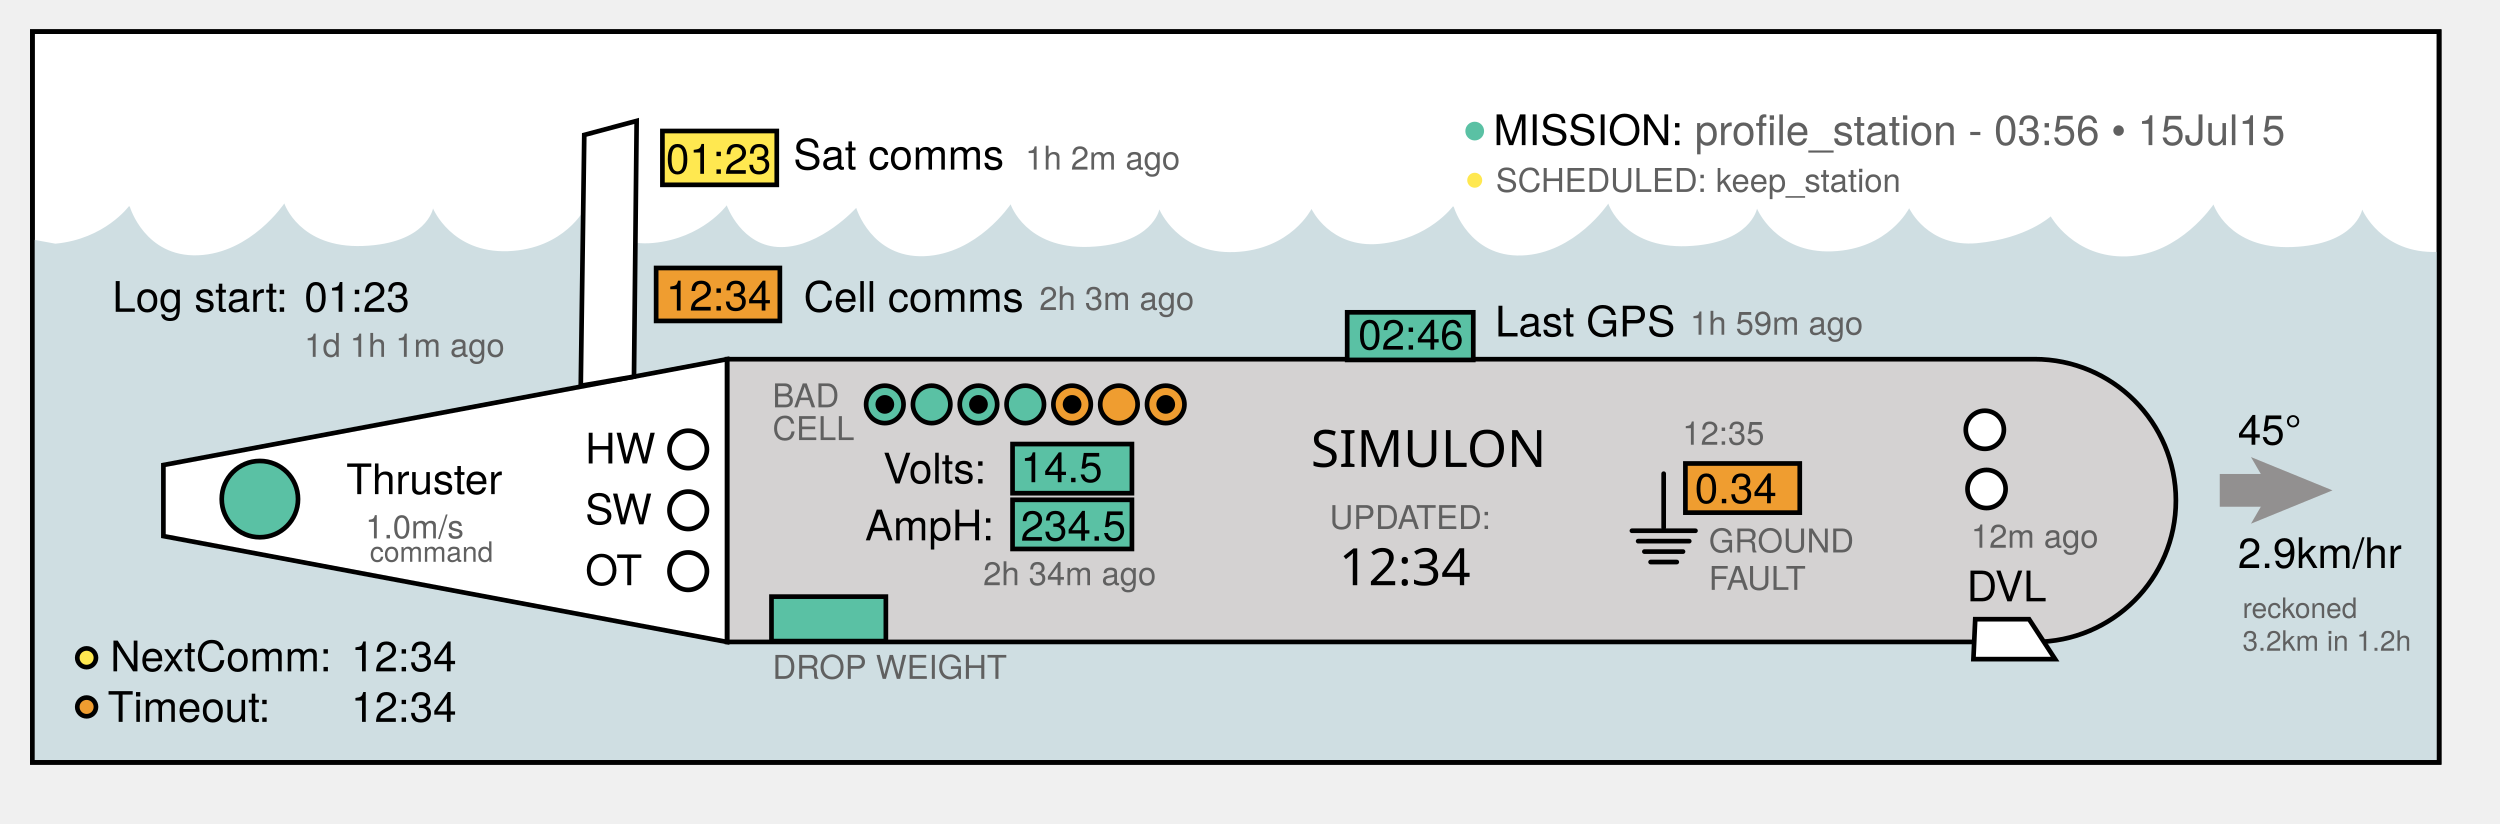
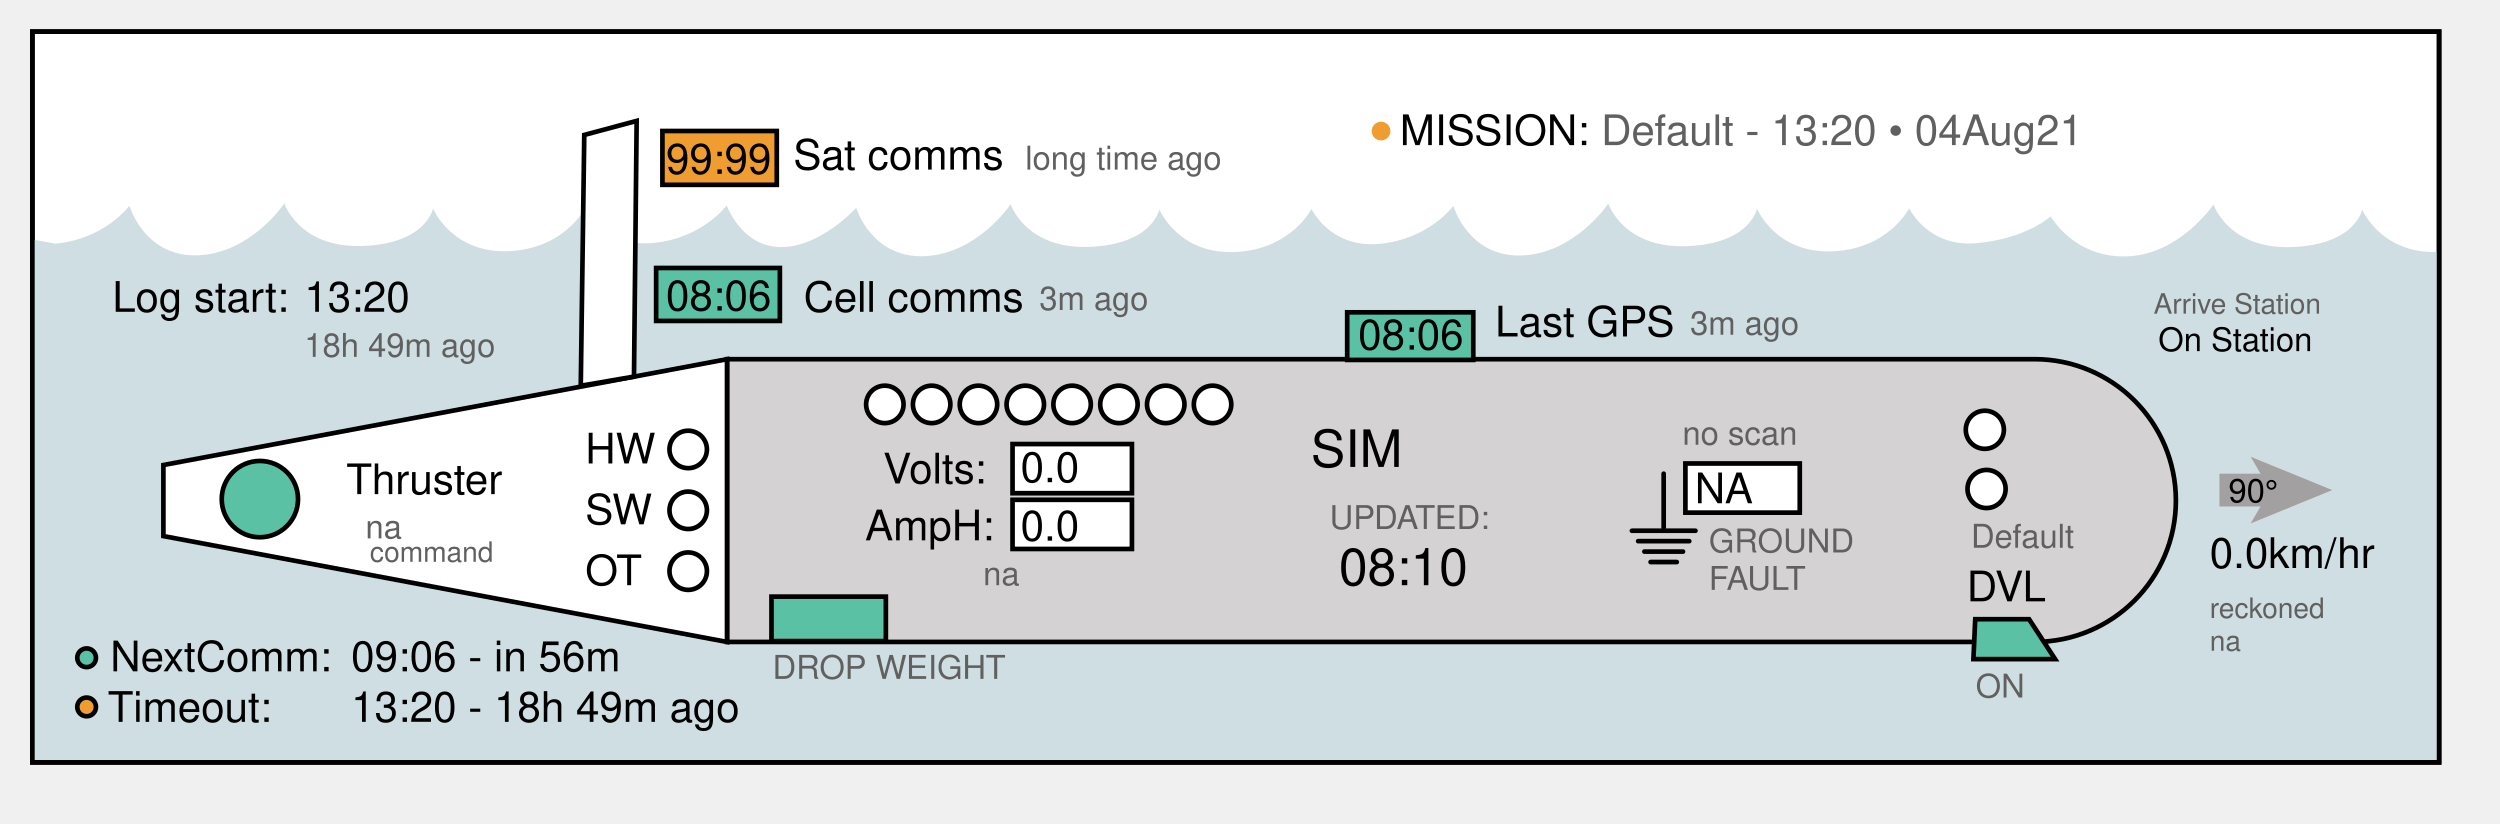
<svg xmlns="http://www.w3.org/2000/svg" version="1.1" id="Layer_1" x="0px" y="0px" viewBox="120 155 534 176" xml:space="preserve">
  <style type="text/css">
	.st0{fill:#CFDEE2;} 
	.st1{fill:none;stroke:#000000; }
	.st2{fill:#D4D2D2;stroke:#000000; } 
	.st3{fill:#FFFFFF;stroke:#000000; } 
	.st4{fill:#5AC1A4;stroke:#000000; } 
	.st5{fill:#FFE850;stroke:#000000; } 
	.st6{fill:#EF9D30;stroke:#000000; } 
	.st7{fill:#FFFFFF;stroke:#000000;stroke-linecap:round; }
	.st8{fill:#C6C4C4;stroke:#000000;stroke-linecap:round; }
- 	.st9{font-family:'HelveticaNeue';}
+ 	.st9{font-family:HelveticaNeue, Helvetica, Arial, sans-serif;}
	.st10{font-size:9px;}
	.st11{fill:#6D6E6E;stroke:#000000; } 
	.st12{fill:#606060;}  
	.st13{font-size:7px;}
- 	.st14{font-family:'HelveticaNeue-Medium';}
+ 	.st14{font-family:HelveticaNeue-Medium, Helvetica, Arial, sans-serif; }
	.st15{font-size:11px;}
- 	.st16{fill:#929090;} 
+ 	.st16{fill:#A2A0A0;} 
	.st17{fill:#e3cfa7;} 
	.st18{fill:none;stroke:none; } 
	.st19{fill:#555555;stroke:#000000;stroke-miterlimit:10;}  
	.st20{fill:#e3cfa7;stroke:#000000;stroke-miterlimit:10;}  
	.st21{fill:none;stroke:#46A247;stroke-width:4;stroke-miterlimit:10;} 
	.st22{fill:none;stroke:#555555;stroke-width:9;stroke-linecap:round;stroke-miterlimit:10;} 
	.st23{fill:none;stroke:#46A247;stroke-width:4;stroke-miterlimit:10;} 
	.st24{font-size:6px;}
	.st25{fill:#5AC1A4;stroke:none; } 
	.st26{fill:#FFE850;stroke:none; } 
	.st27{fill:#EF9D30;stroke:none; } 	
+ 	
+ 	.st28{fill:#333333; } 
+ 	.st30{font-size:8px;} 
+ 	.st31{fill:#B4372D;} 
+ 	.stleak2{fill:#7DA6D8;} 
+ 	.stleak1{fill:#92c19b;} 
+ 
	</style>
  <rect desc="backgroundbox" x="126.91" y="161.76" class="st3" width="514.08" height="156.08" />
  <g transform="translate(0 8)">
    <g>
      <path class="st0" d="M640.68,200.81v108.71H126.47V198.07l5.36,0.98c10.57-0.98,15.74-8.04,15.74-8.04l0.18,0.2    c0,0,3.21,10.75,14.54,10.32c11.33-0.43,18.44-11.08,18.44-11.08s3.19,9.61,16.79,9.09c13.6-0.52,14.98-8.01,14.98-8.01    s3.95,9.58,16.03,9.12c12.09-0.46,16.47-9.21,16.47-9.21s3.93,8.43,14.49,7.46c10.57-0.98,15.74-8.04,15.74-8.04    s3.15,8.92,11.62,8.92c8.47,0,16.04-8.38,16.04-8.38s3.21,10.75,14.54,10.32c11.33-0.43,18.44-11.08,18.44-11.08    s3.19,9.61,16.79,9.09c13.6-0.52,14.98-8.01,14.98-8.01s3.95,9.58,16.03,9.12c12.09-0.46,16.47-9.21,16.47-9.21    s3.93,8.43,14.49,7.46c10.57-0.98,15.74-8.04,15.74-8.04l0.18,0.2c0,0,3.21,10.75,14.54,10.32c11.33-0.43,18.44-11.08,18.44-11.08    s3.19,9.61,16.79,9.09c13.6-0.52,14.98-8.01,14.98-8.01s3.95,9.58,16.03,9.12c12.09-0.46,16.47-9.21,16.47-9.21    s3.93,8.43,14.49,7.46c10.57-0.98,15.74-5.72,15.74-5.72s5,8.97,16.33,8.54c11.33-0.43,18.44-11.08,18.44-11.08    s3.19,9.61,16.79,9.09c13.6-0.52,14.98-8.01,14.98-8.01S628.59,201.27,640.68,200.81" />
    </g>
  </g>
  <rect desc="dirtbox" x="126.91" y="281.76" class="st18" width="514.08" height="36.08" />
  <rect desc="backgroundbox" x="126.91" y="161.76" class="st1" width="514.08" height="156.08" />
  <line desc="bigcable" class="st18" x1="250.77" y1="292.21" x2="268.73" y2="281.71" />
  <path desc="smallcable" class="st18" d="M137.01,323.1c0,0,7.44-8.93,20.84-8.93s20.85,8.93,42.05,8.93s29.77-18.98,47.66-28.86" />
  <path class="st2" d="M554.57,292.12l-279.27,0l0-60.4l279.27,0c16.68,0,30.2,13.52,30.2,30.2v0  C584.77,278.6,571.25,292.12,554.57,292.12z" />
  <polygon class="st3" points="154.9,269.51 275.29,292.12 275.29,231.72 154.9,254.33 " />
  <polygon class="st3" points="255.42,235.44 244.05,237.4 244.8,183.82 255.99,180.82 " />
  <text desc="HardwareLabel" text-anchor="right" transform="matrix(1 0 0 1 245 254)" class="st9 st10">HW</text>
  <text desc="SoftwareLabel" text-anchor="right" transform="matrix(1 0 0 1 245 267)" class="st9 st10">SW</text>
  <text desc="OtherLabel" text-anchor="right" transform="matrix(1 0 0 1 245 280)" class="st9 st10">OT</text>
-   <circle desc="HW" class="st3" cx="267" cy="251" r="4" />
-   <circle desc="SW" class="st3" cx="267" cy="264" r="4" />
-   <circle desc="OT" class="st3" cx="267" cy="277" r="4" />
  <rect desc="drop" x="284.79" y="282.44" class="st4" width="24.43" height="9.5" />
  <g>
    <line class="st7" x1="475.36" y1="256.18" x2="475.36" y2="267.72" />
    <line class="st7" x1="468.58" y1="268.37" x2="482.15" y2="268.37" />
    <line class="st7" x1="469.91" y1="270.59" x2="480.82" y2="270.59" />
    <line class="st7" x1="471.24" y1="272.82" x2="479.49" y2="272.82" />
  </g>
  <line class="st8" x1="472.57" y1="275.05" x2="478.16" y2="275.05" />
  <circle desc="thrust" class="st4" cx="175.51" cy="261.61" r="8.15" />
  <g>
-     <circle desc="bat1" class="st4" cx="309" cy="241.38" r="4" />
-     <circle desc="bat2" class="st4" cx="319" cy="241.38" r="4" />
-     <circle desc="bat3" class="st4" cx="329" cy="241.38" r="4" />
-     <circle desc="bat4" class="st4" cx="339" cy="241.38" r="4" />
-     <circle desc="bat5" class="st6" cx="349" cy="241.38" r="4" />
-     <circle desc="bat6" class="st6" cx="359" cy="241.38" r="4" />
-     <circle desc="bat7" class="st6" cx="369" cy="241.38" r="4" />
+     <circle desc="bat1" class="st3" cx="309" cy="241.38" r="4" />
+     <circle desc="bat2" class="st3" cx="319" cy="241.38" r="4" />
+     <circle desc="bat3" class="st3" cx="329" cy="241.38" r="4" />
+     <circle desc="bat4" class="st3" cx="339" cy="241.38" r="4" />
+     <circle desc="bat5" class="st3" cx="349" cy="241.38" r="4" />
+     <circle desc="bat6" class="st3" cx="359" cy="241.38" r="4" />
+     <circle desc="bat7" class="st3" cx="369" cy="241.38" r="4" />
+     <circle desc="bat8" class="st3" cx="379" cy="241.38" r="4" />
  </g>
-   <circle desc="missiondefault" class="st25" cx="435" cy="183" r="2" />
-   <circle desc="scheduleddefault" class="st26" cx="435" cy="193.5" r="1.6" />
-   <circle desc="commoverdue" class="st5" cx="138.5" cy="295.5" r="2" />
+   <circle desc="missiondefault" class="st27" cx="415" cy="183" r="2" />
+   <circle desc="scheduleddefault" class="st18" cx="415" cy="193.5" r="1.6" />
+   <circle desc="commoverdue" class="st4" cx="138.5" cy="295.5" r="2" />
  <circle desc="missionoverdue" class="st6" cx="138.5" cy="306" r="2" />
-   <rect desc="satcomm" x="261.49" y="182.98" class="st5" width="24.43" height="11.5" />
-   <rect desc="cell" x="260.15" y="212.24" class="st6" width="26.43" height="11.31" />
+   <rect desc="satcomm" x="261.49" y="182.98" class="st6" width="24.43" height="11.5" />
+   <rect desc="cell" x="260.15" y="212.24" class="st4" width="26.43" height="11.31" />
  <rect desc="gps" x="407.76" y="221.71" class="st4" width="26.93" height="10.17" />
-   <rect desc="amps" x="336.28" y="261.76" class="st4" width="25.5" height="10.5" />
-   <rect desc="volts" x="336.28" y="249.85" class="st4" width="25.5" height="10.5" />
-   <rect desc="gf_rect" x="480" y="254.0" class="st6" width="24.43" height="10.5" />
-   <polygon desc="sonar" class="st3" points="541.91,287.26 553.41,287.26 558.97,295.79 541.52,295.79 " />
+   <rect desc="amps" x="336.28" y="261.76" class="st3" width="25.5" height="10.5" />
+   <rect desc="volts" x="336.28" y="249.85" class="st3" width="25.5" height="10.5" />
+   <rect desc="gf_rect" x="480" y="254.0" class="st3" width="24.43" height="10.5" />
+   <circle desc="HW" class="st3" cx="267" cy="251" r="4" />
+   <circle desc="SW" class="st3" cx="267" cy="264" r="4" />
+   <circle desc="OT" class="st3" cx="267" cy="277" r="4" />
+   <polygon desc="dvl" class="st4" points="541.91,287.26 553.41,287.26 558.97,295.79 541.52,295.79 " />
  <polygon desc="cart" class="st18" points="348.8,282.24 348.8,315.73 524.05,315.73 524.05,282.24 503.4,282.24 496.15,301.22 381.17,301.22   369.22,282.74 " />
  <circle desc="circle1" class="st18" cx="362.59" cy="298.44" r="5.86" />
  <circle desc="circle2" class="st18" cx="510.1" cy="298.44" r="5.86" />
  <circle desc="UBAT" class="st3" cx="543.96" cy="246.8" r="4.07" />
  <circle desc="flow" class="st3" cx="544.33" cy="259.45" r="4.07" />
-   <text desc="text_flowago" transform="matrix(1 0 0 1 541.0 272.0)" class="st12 st9 st13">12m ago</text>
-   <text desc="mission" transform="matrix(1 0 0 1 482.0 186)" class="st9 st10 st12">profile_station - 03:56 • 15Jul15</text>
-   <text desc="mission" transform="matrix(1 0 0 1 439.5 196)" class="st12 st9 st13">SCHEDULED: keep_station</text>
-   <text desc="text_cell" transform="matrix(1 0 0 1 262.2472 221.3249)" class="st9 st10">12:34</text>
+   <text desc="text_flowago" transform="matrix(1 0 0 1 541.0 272.0)" class="st12 st9 st13">Default</text>
+   <g desc="arrow" transform="rotate (-90,604.94,259.74), rotate(90,605,259.74)">
+     <rect x="594.14" y="256.24" class="st16" width="11.73" height="7" />
+     <g>
+       <polygon class="st16" points="618.22,259.74 600.81,266.86 604.94,259.74 600.81,252.63       " />
+     </g>
+   </g>
+   <text desc="mission" transform="matrix(1 0 0 1 462.0 186)" class="st9 st10 st12">Default - 13:20 • 04Aug21</text>
+   <text desc="missionsched" transform="matrix(1 0 0 1 419.5 196)" class="st12 st9 st13" />
+   <text desc="text_cell" transform="matrix(1 0 0 1 262.2472 221.3249)" class="st9 st10">08:06</text>
  <text desc="test_note" transform="matrix(1 0 0 1 133 174)" class="st12 st9 st13" />
  <text desc="test_notetime" transform="matrix(1 0 0 1 134 180)" class="st12 st9 st24" />
-   <text desc="text_sat" transform="matrix(1 0 0 1 262.2478 192.1254)" class="st9 st10">01:23</text>
-   <text desc="text_gps" transform="matrix(1 0 0 1 410.1005 229.6799)" class="st9 st10">02:46</text>
-   <text desc="text_bearing" transform="matrix(1 0 0 1 598 250)" class="st9 st10">45°</text>
-   <text desc="text_thrusttime" transform="matrix(1 0 0 1 598 276.3205)" class="st9 st10">2.9km/hr</text>
-   <text desc="text_nextcomm" transform="matrix(1 0 0 1 195 298.3899)" class="st9 st10">12:34</text>
-   <text desc="text_timeout" transform="matrix(1 0 0 1 195 309.1899)" class="st9 st10">12:34</text>
-   <text desc="text_commago" transform="matrix(1 0 0 1 339.0 191.2224)" class="st12 st9 st13">1h 2m ago</text>
-   <text desc="text_logtime" transform="matrix(1 0 0 1 185.0 221.6039)" class="st9 st10">01:23</text>
-   <text desc="text_logago" transform="matrix(1 0 0 1 185.0 231.2224)" class="st12 st9 st13">1d 1h 1m ago</text>
-   <text desc="text_cellago" transform="matrix(1 0 0 1 342.0 221.2224)" class="st12 st9 st13">2h 3m ago</text>
-   <text desc="text_volts" transform="matrix(1 0 0 1 338.0 257.9931)" class="st9 st10">14.5</text>
-   <text desc="text_amps" transform="matrix(1 0 0 1 338.0 270.4917)" class="st9 st10">234.5</text>
-   <text desc="text_ampago" transform="matrix(1 0 0 1 330.0 280.0)" class="st12 st9 st13">2h 34m ago</text>
-   <text desc="text_droptime" transform="matrix(1 0 0 1 342.619 301.9217)" class="st12 st9 st13" />
-   <text desc="text_gftime" transform="matrix(1 0 0 1 479.3629 250)" class="st12 st9 st13">12:35</text>
-   <text desc="text_gpsago" transform="matrix(1 0 0 1 481 226.5)" class="st12 st9 st13">1h 59m ago</text>
-   <text desc="text_gf" transform="matrix(1 0 0 1 482 262.4973)" class="st9 st10">0.34</text>
-   <text desc="text_speed" transform="matrix(1 0 0 1 198.0612 270)" class="st12 st9 st13">1.0m/s</text>
-   <text desc="text_vehicle" transform="matrix(1 0 0 1 400 254.7336)" class="st14 st15">SIMULON</text>
-   <text desc="text_lastupdate" transform="matrix(1 0 0 1 406.0 280.0)" class="st14 st15">12:34</text>
-   <text desc="reckoned_detail" transform="matrix(1 0 0 1 599 294)" class="st12 st9 st24">3.2km in 1.2h</text>
-   <text transform="matrix(1 0 0 1 439.0 186)" class="st9 st10">MISSION:</text>
+   <text desc="text_sat" transform="matrix(1 0 0 1 262.2478 192.1254)" class="st9 st10">99:99</text>
+   <text desc="text_gps" transform="matrix(1 0 0 1 410.1005 229.6799)" class="st9 st10">08:06</text>
+   <text desc="text_bearing" transform="matrix(1 0 0 1 596 262.3)" class="st9 st13">90°</text>
+   <text desc="text_thrusttime" transform="matrix(1 0 0 1 592 276.3205)" class="st9 st10">0.0km/hr</text>
+   <text desc="text_nextcomm" transform="matrix(1 0 0 1 195 298.3899)" class="st9 st10">09:06 - in 56m</text>
+   <text desc="text_timeout" transform="matrix(1 0 0 1 195 309.1899)" class="st9 st10">13:20 - 18h 49m ago</text>
+   <text desc="text_commago" transform="matrix(1 0 0 1 339.0 191.2224)" class="st12 st9 st13">long time ago</text>
+   <text desc="text_logtime" transform="matrix(1 0 0 1 185.0 221.6039)" class="st9 st10">13:20</text>
+   <text desc="text_logago" transform="matrix(1 0 0 1 185.0 231.2224)" class="st12 st9 st13">18h 49m ago</text>
+   <text desc="text_cellago" transform="matrix(1 0 0 1 342.0 221.2224)" class="st12 st9 st13">3m ago</text>
+   <text desc="text_volts" transform="matrix(1 0 0 1 338.0 257.9931)" class="st9 st10">0.0</text>
+   <text desc="text_amps" transform="matrix(1 0 0 1 338.0 270.4917)" class="st9 st10">0.0</text>
+   <text desc="text_ampago" transform="matrix(1 0 0 1 330.0 280.0)" class="st12 st9 st13">na</text>
+   <text desc="text_droptime" transform="matrix(1 0 0 1 338 300)" class="st12 st9 st13" />
+   <text desc="text_gftime" transform="matrix(1 0 0 1 479.3629 250)" class="st12 st9 st13">no scan</text>
+   <text desc="text_gpsago" transform="matrix(1 0 0 1 481 226.5)" class="st12 st9 st13">3m ago</text>
+   <text desc="text_gf" transform="matrix(1 0 0 1 482 262.4973)" class="st9 st10">NA</text>
+   <text desc="text_speed" transform="matrix(1 0 0 1 198.0612 270)" class="st12 st9 st13">na</text>
+   <text desc="text_vehicle" transform="matrix(1 0 0 1 400 254.7336)" class="st14 st15">SIM</text>
+   <text desc="text_lastupdate" transform="matrix(1 0 0 1 406.0 280.0)" class="st14 st15">08:10</text>
+   <text desc="reckoned_detail" transform="matrix(1 0 0 1 592 294)" class="st12 st9 st24">na</text>
+   <text desc="text_arrivestation" transform="matrix(1 0 0 1 581 230)" class="st9 st13">On Station</text>
+   <text desc="text_stationdist" transform="matrix(1 0 0 1 582 238)" class="st12 st9 st24" />
+   <text desc="text_currentdist" transform="matrix(1 0 0 1 582 245)" class="st12 st9 st24" />
+   <text desc="text_dvlstatus" transform="matrix(1 0 0 1 542 304)" class="st12 st9 st13">ON</text>
+   <text desc="text_criticalerror" transform="matrix(1 0 0 1 154.0 176)" class="st9 st30 st31" />
+   <text desc="text_criticaltime" transform="matrix(1 0 0 1 156 183)" class="st12 st9 st13" />
+   <text transform="matrix(1 0 0 1 419.0 186)" class="st9 st10">MISSION:</text>
  <text transform="matrix(1 0 0 1 404.0 268.0)" class="st12 st9 st13">UPDATED:</text>
-   <g>
-     <circle desc="badbatteryspot" class="st28" cx="309" cy="241.38" r="2" />
-     <circle desc="badbatteryspot" class="st28" cx="329" cy="241.38" r="2" />
-     <circle desc="badbatteryspot" class="st28" cx="349" cy="241.38" r="2" />
-     <circle desc="badbatteryspot" class="st28" cx="369" cy="241.38" r="2" />
-     <text transform="matrix(1 0 0 1 285.0 242)" class="st12 st9 st13">BAD</text>
-     <text transform="matrix(1 0 0 1 285.0 249)" class="st12 st9 st13">CELL</text>
-   </g>
-   <text desc="reckoned_label" transform="matrix(1 0 0 1 599 287)" class="st12 st9 st24">reckoned</text>
+   <text desc="reckoned_label" transform="matrix(1 0 0 1 592 287)" class="st12 st9 st24">reckoned</text>
  <text desc="speeded_label" transform="matrix(1 0 0 1 199 275)" class="st12 st9 st24">command</text>
  <text transform="matrix(1 0 0 1 308.64 258.2642)" class="st9 st10">Volts:</text>
  <text transform="matrix(1 0 0 1 304.7791 270.4165)" class="st9 st10">AmpH:</text>
  <text transform="matrix(1 0 0 1 285 300)" class="st12 st9 st13">DROP WEIGHT</text>
  <text transform="matrix(1 0 0 1 143.5453 298.3899)" class="st9 st10">NextComm:</text>
  <text transform="matrix(1 0 0 1 143.0 309.1899)" class="st9 st10">Timeout: </text>
  <g>
    <text transform="matrix(1 0 0 1 485 273)" class="st12 st9 st13">GROUND</text>
    <text transform="matrix(1 0 0 1 485 281)" class="st12 st9 st13">FAULT</text>
  </g>
  <text transform="matrix(1 0 0 1 540.0956 283.4494)" class="st9 st10">DVL</text>
  <text transform="matrix(1 0 0 1 439.3514 226.8654)" class="st9 st10">Last GPS</text>
  <text transform="matrix(1 0 0 1 289.4541 191.2224)" class="st9 st10">Sat comms</text>
  <text transform="matrix(1 0 0 1 291.6499 221.6039)" class="st9 st10">Cell comms</text>
  <text transform="matrix(1 0 0 1 144.0 221.6039)" class="st9 st10">Log start:</text>
  <text transform="matrix(1 0 0 1 193.9667 260.552)" class="st9 st10">Thruster</text>
-   <g desc="arrow">
-     <rect x="594.14" y="256.24" class="st16" width="11.73" height="7" />
-     <g>
-       <polygon class="st16" points="618.22,259.74 600.81,266.86 604.94,259.74 600.81,252.63   " />
-     </g>
-   </g>
+   <text desc="arrive_label" transform="matrix(1 0 0 1 580 222)" class="st12 st9 st24">Arrive Station</text>
</svg>
